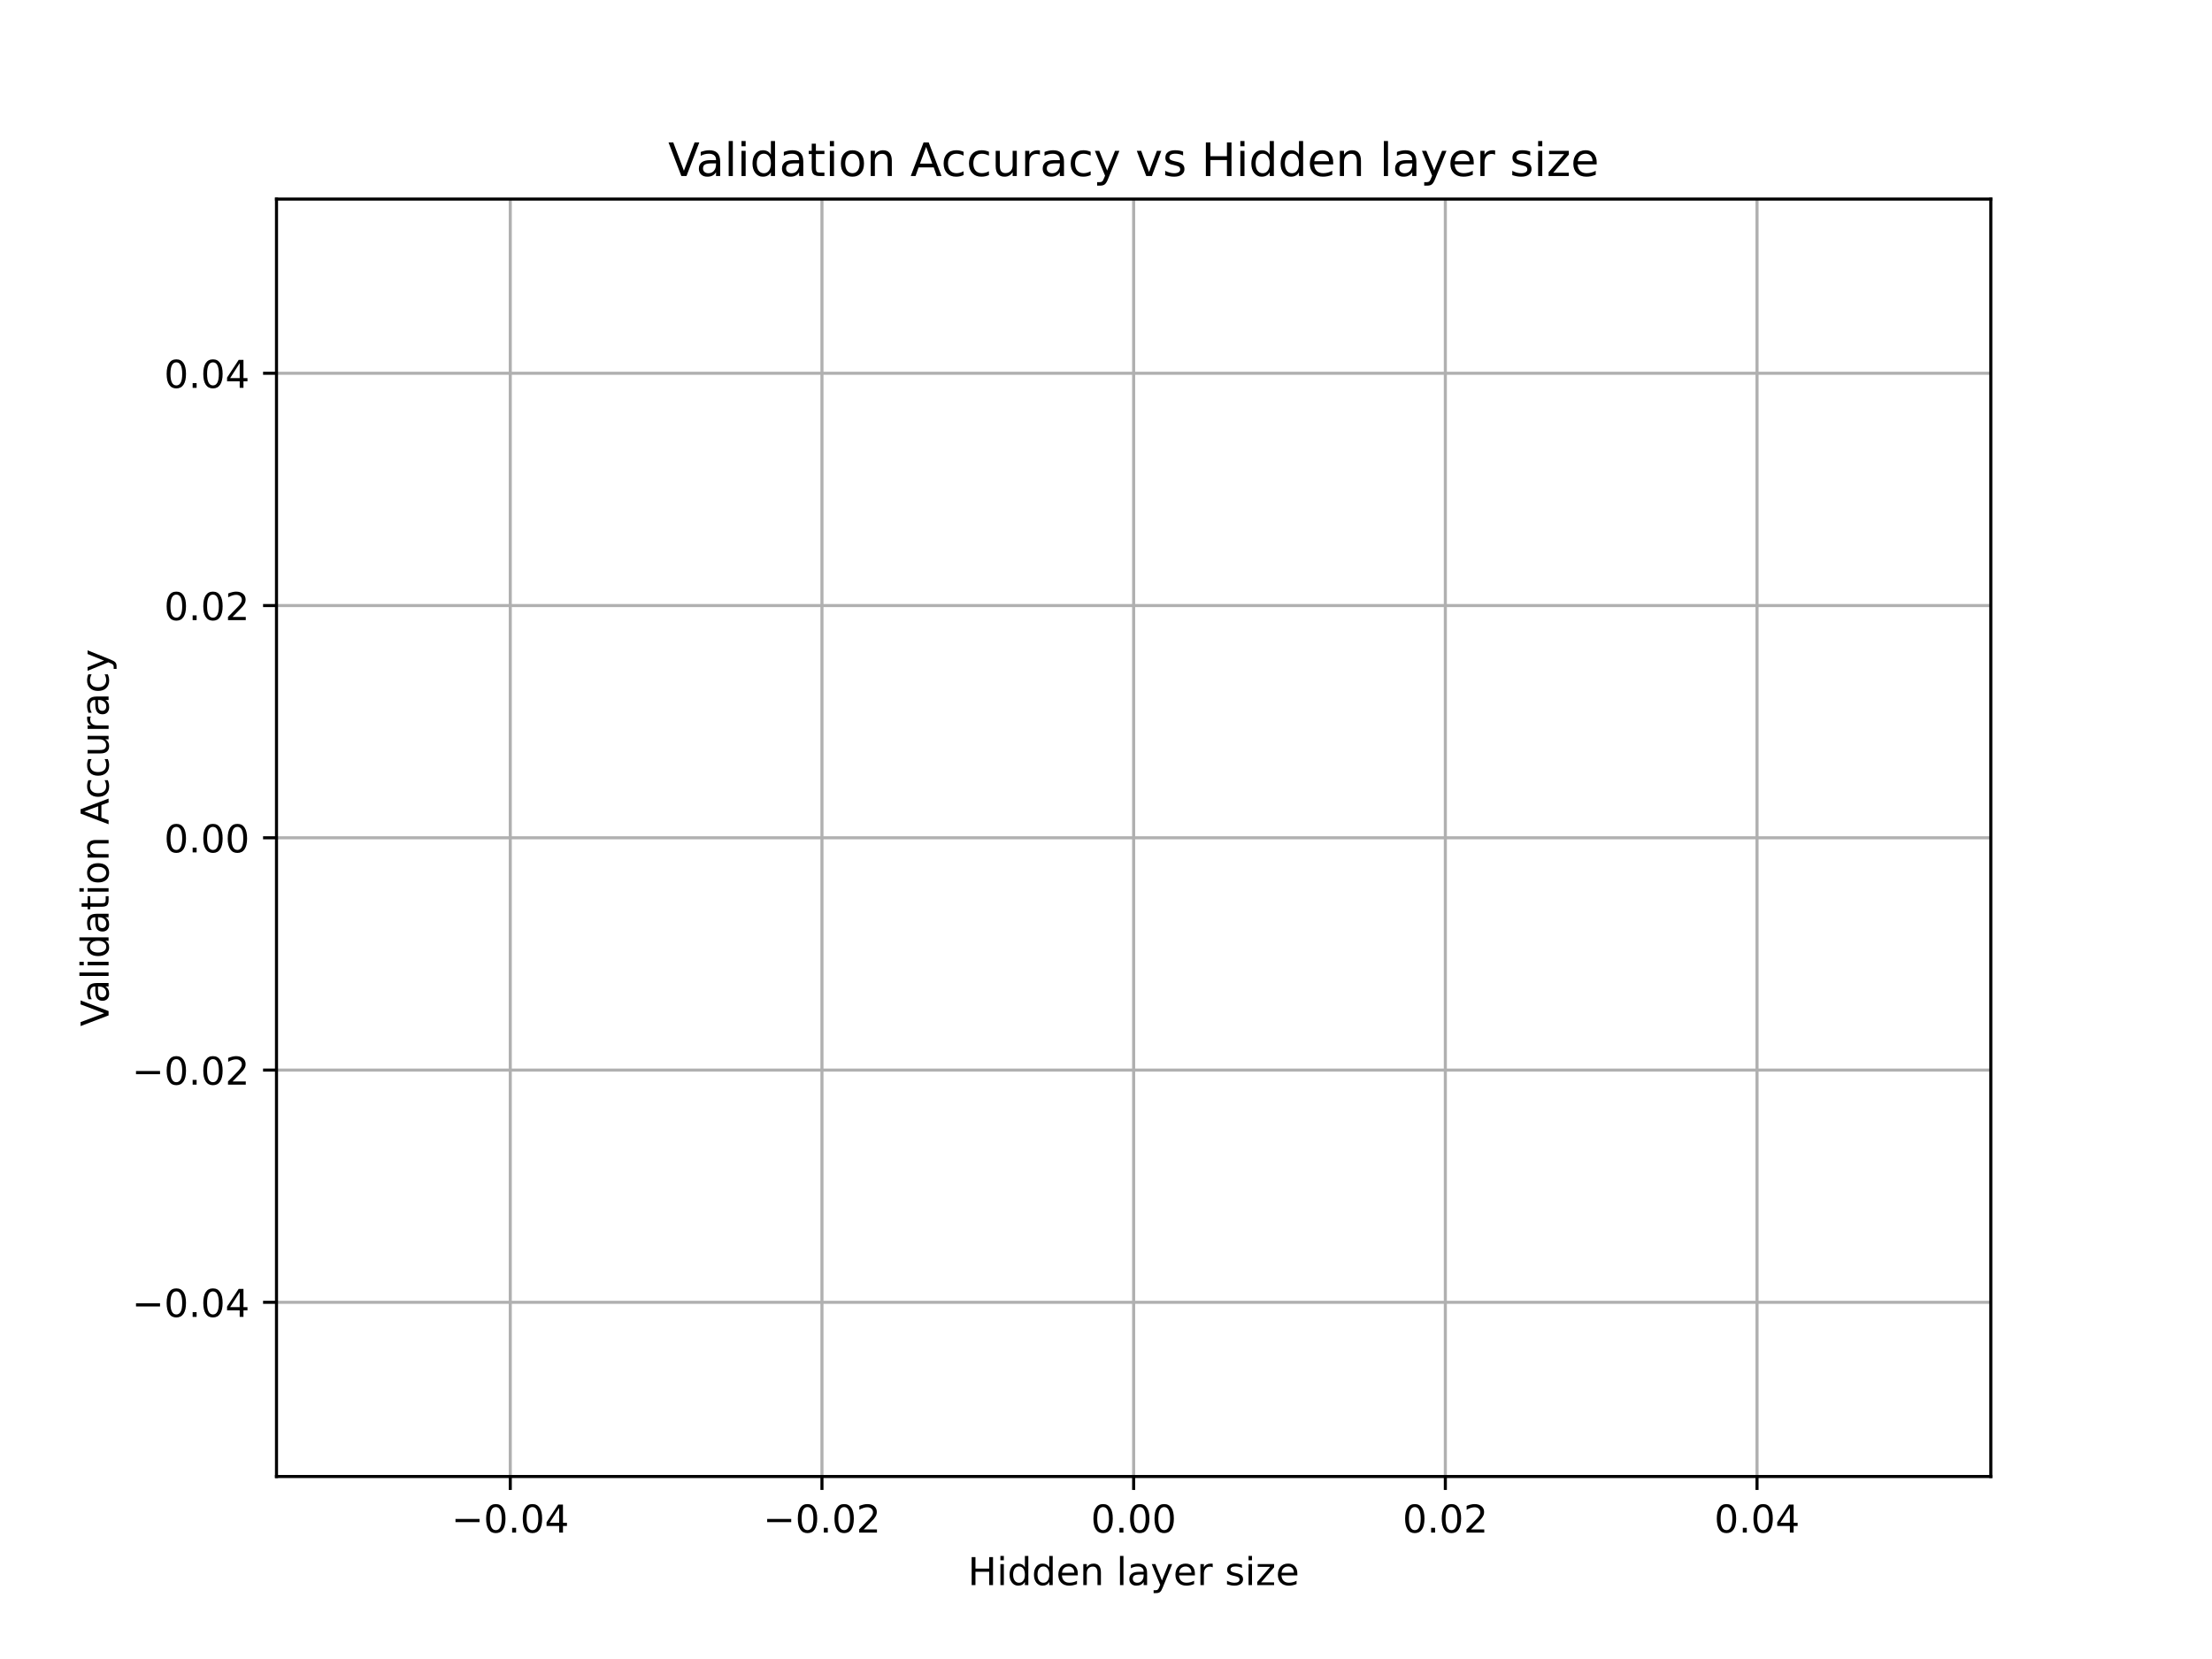
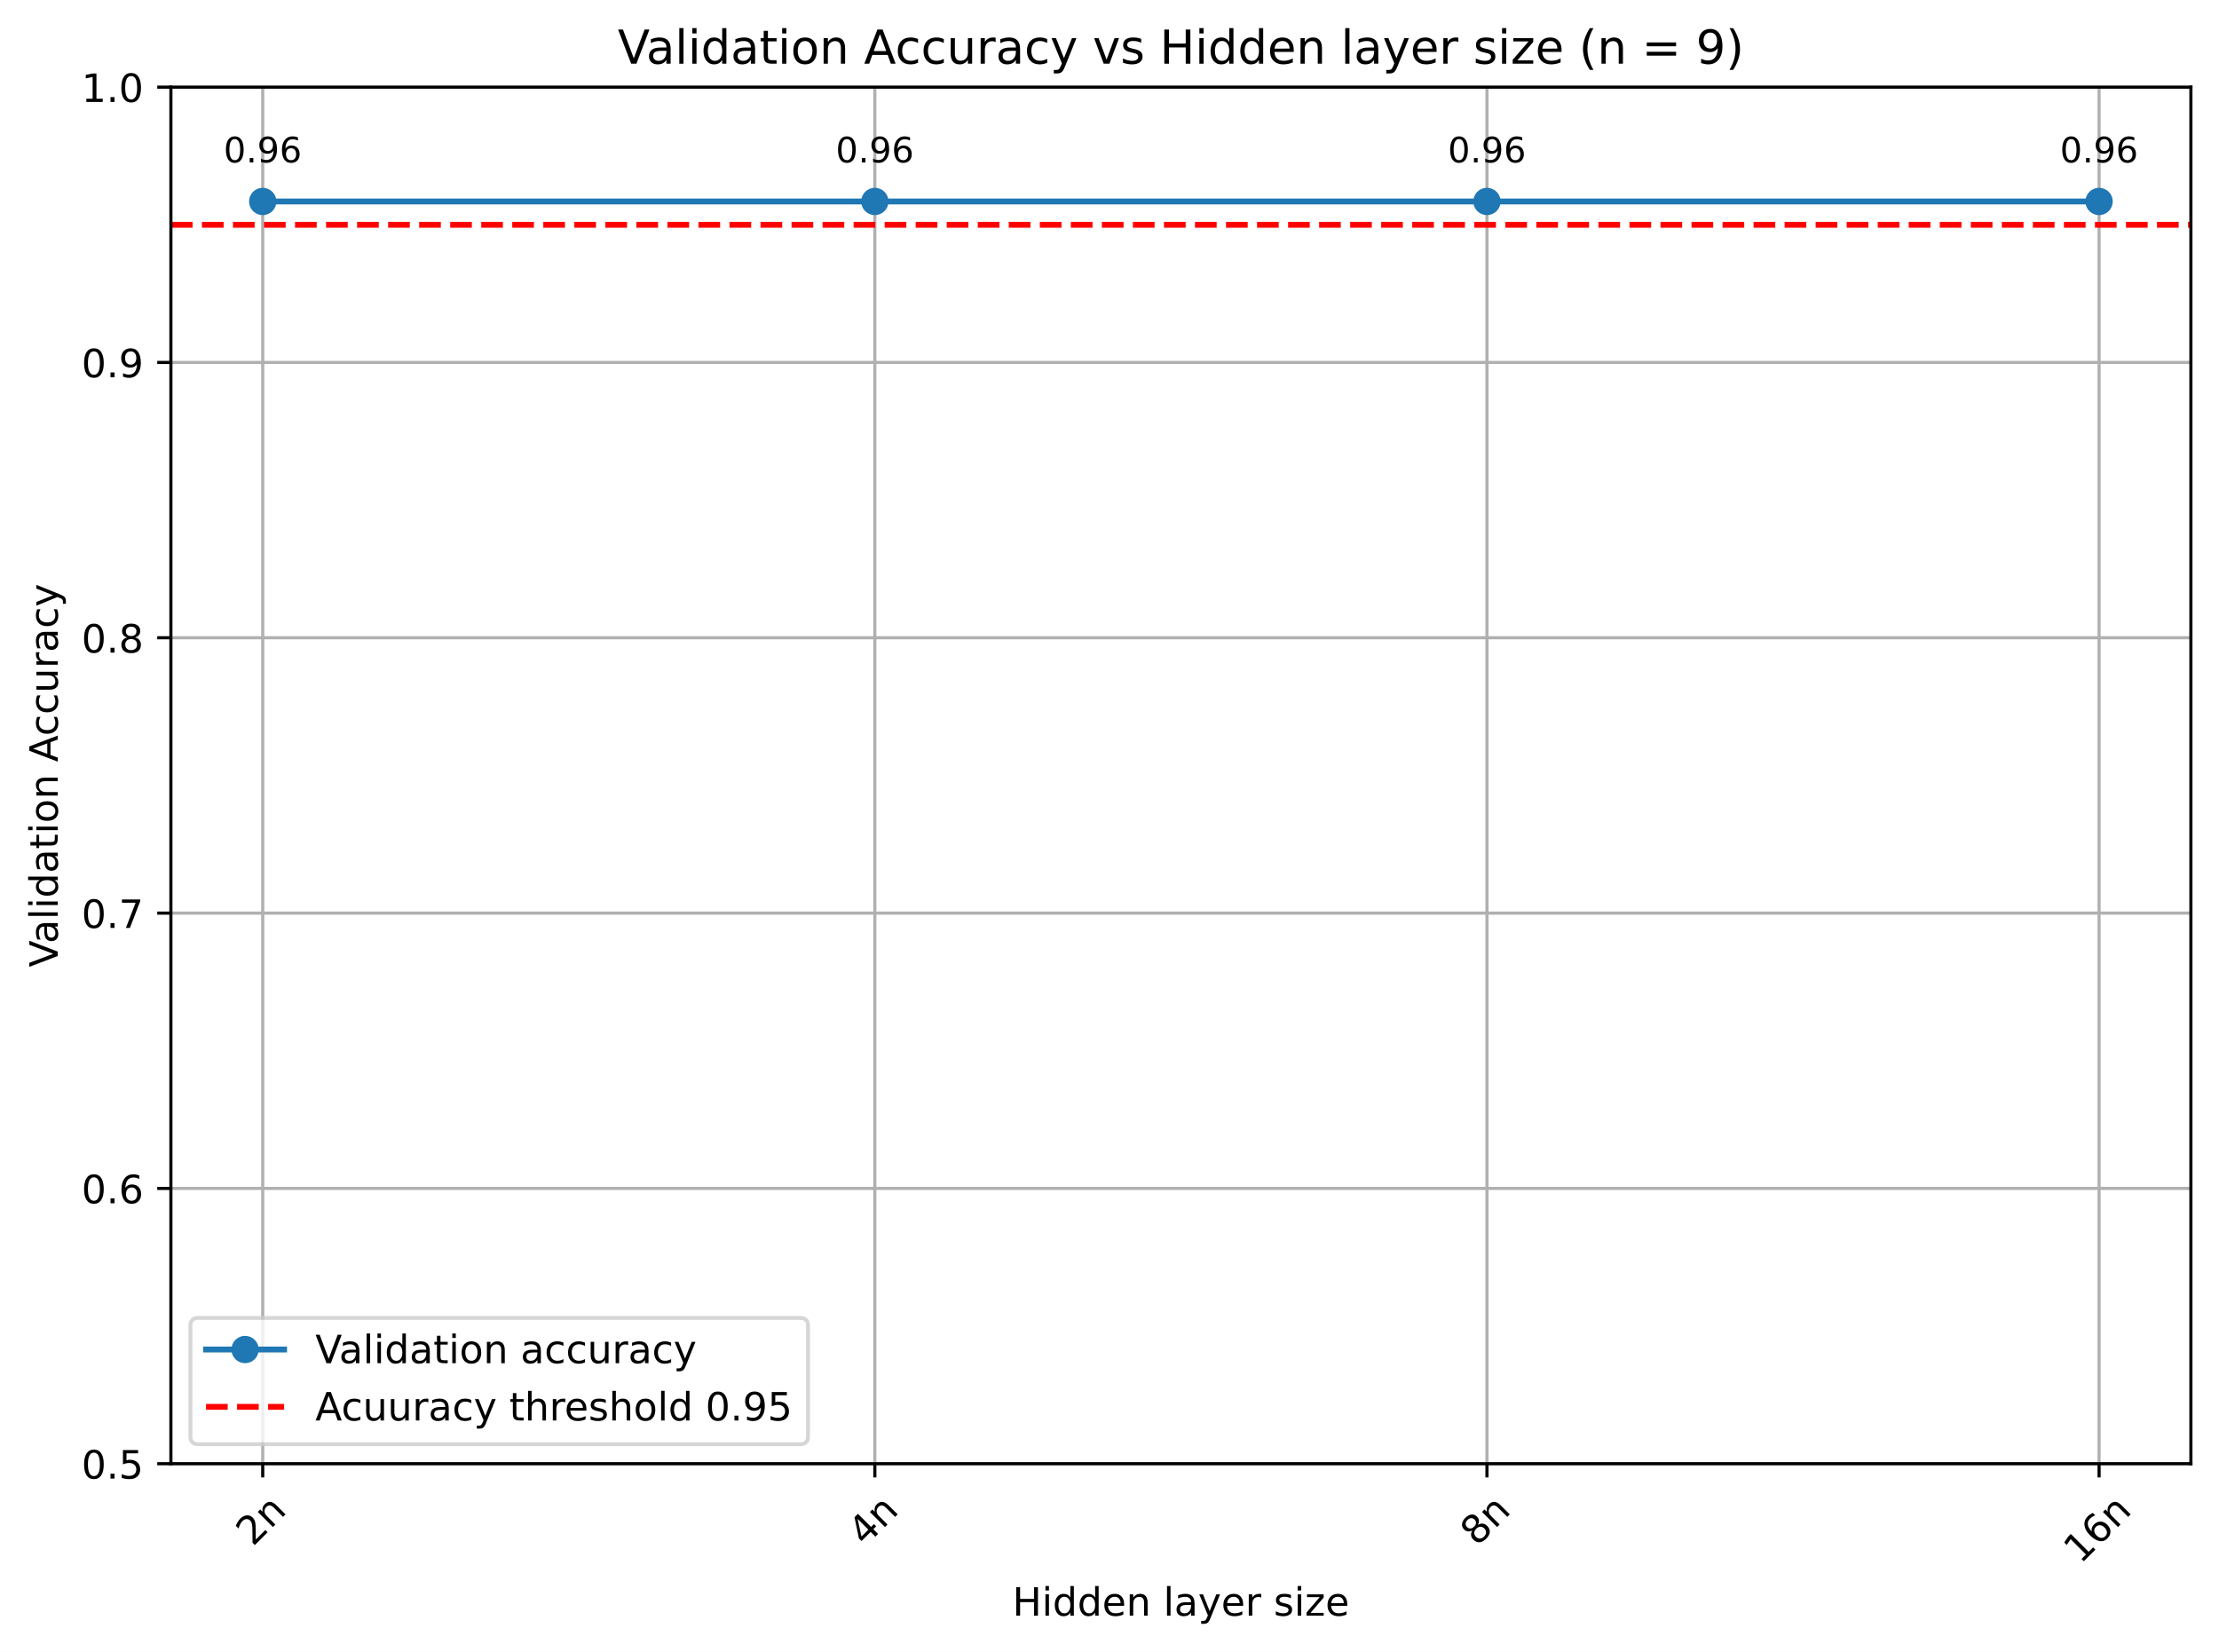
- <svg xmlns="http://www.w3.org/2000/svg" xmlns:xlink="http://www.w3.org/1999/xlink" width="576pt" height="432pt" viewBox="0 0 576 432" version="1.1">
+ <svg xmlns="http://www.w3.org/2000/svg" xmlns:xlink="http://www.w3.org/1999/xlink" width="568.461pt" height="423.14pt" viewBox="0 0 568.461 423.14" version="1.1">
  <defs>
    <style type="text/css">*{stroke-linejoin: round; stroke-linecap: butt}</style>
  </defs>
  <g id="figure_1">
    <g id="patch_1">
-       <path d="M 0 432  L 576 432  L 576 0  L 0 0  z " style="fill: #ffffff" />
+       <path d="M 0 423.14  L 568.461 423.14  L 568.461 0  L 0 0  z " style="fill: #ffffff" />
    </g>
    <g id="axes_1">
      <g id="patch_2">
-         <path d="M 72 384.48  L 518.4 384.48  L 518.4 51.84  L 72 51.84  z " style="fill: #ffffff" />
+         <path d="M 43.781 374.939  L 561.261 374.939  L 561.261 22.318  L 43.781 22.318  z " style="fill: #ffffff" />
      </g>
      <g id="matplotlib.axis_1">
        <g id="xtick_1">
          <g id="line2d_1">
-             <path d="M 132.873 384.48  L 132.873 51.84  " clip-path="url(#p441ebb086a)" style="fill: none; stroke: #b0b0b0; stroke-width: 0.8; stroke-linecap: square" />
+             <path d="M 67.303 374.939  L 67.303 22.318  " clip-path="url(#pbaf543aa90)" style="fill: none; stroke: #b0b0b0; stroke-width: 0.8; stroke-linecap: square" />
          </g>
          <g id="line2d_2">
            <defs>
-               <path id="m9f4f2bb229" d="M 0 0  L 0 3.5  " style="stroke: #000000; stroke-width: 0.8" />
+               <path id="m41b146be54" d="M 0 0  L 0 3.5  " style="stroke: #000000; stroke-width: 0.8" />
            </defs>
            <g>
-               <use xlink:href="#m9f4f2bb229" x="132.873" y="384.48" style="stroke: #000000; stroke-width: 0.8" />
+               <use xlink:href="#m41b146be54" x="67.303" y="374.939" style="stroke: #000000; stroke-width: 0.8" />
            </g>
          </g>
          <g id="text_1">
-             <g transform="translate(117.5501 399.0784) scale(0.1 -0.1)">
-               <defs>
-                 <path id="DejaVuSans-2212" d="M 678 2272  L 4684 2272  L 4684 1741  L 678 1741  L 678 2272  z " transform="scale(0.015625)" />
-                 <path id="DejaVuSans-30" d="M 2034 4250  Q 1547 4250 1301 3770  Q 1056 3291 1056 2328  Q 1056 1369 1301 889  Q 1547 409 2034 409  Q 2525 409 2770 889  Q 3016 1369 3016 2328  Q 3016 3291 2770 3770  Q 2525 4250 2034 4250  z M 2034 4750  Q 2819 4750 3233 4129  Q 3647 3509 3647 2328  Q 3647 1150 3233 529  Q 2819 -91 2034 -91  Q 1250 -91 836 529  Q 422 1150 422 2328  Q 422 3509 836 4129  Q 1250 4750 2034 4750  z " transform="scale(0.015625)" />
-                 <path id="DejaVuSans-2e" d="M 684 794  L 1344 794  L 1344 0  L 684 0  L 684 794  z " transform="scale(0.015625)" />
-                 <path id="DejaVuSans-34" d="M 2419 4116  L 825 1625  L 2419 1625  L 2419 4116  z M 2253 4666  L 3047 4666  L 3047 1625  L 3713 1625  L 3713 1100  L 3047 1100  L 3047 0  L 2419 0  L 2419 1100  L 313 1100  L 313 1709  L 2253 4666  z " transform="scale(0.015625)" />
-               </defs>
-               <use xlink:href="#DejaVuSans-2212" />
-               <use xlink:href="#DejaVuSans-30" x="83.789" />
-               <use xlink:href="#DejaVuSans-2e" x="147.412" />
-               <use xlink:href="#DejaVuSans-30" x="179.199" />
-               <use xlink:href="#DejaVuSans-34" x="242.822" />
+             <g transform="translate(64.76411 396.2921) rotate(-45) scale(0.1 -0.1)">
+               <defs>
+                 <path id="DejaVuSans-32" d="M 1228 531  L 3431 531  L 3431 0  L 469 0  L 469 531  Q 828 903 1448 1529  Q 2069 2156 2228 2338  Q 2531 2678 2651 2914  Q 2772 3150 2772 3378  Q 2772 3750 2511 3984  Q 2250 4219 1831 4219  Q 1534 4219 1204 4116  Q 875 4013 500 3803  L 500 4441  Q 881 4594 1212 4672  Q 1544 4750 1819 4750  Q 2544 4750 2975 4387  Q 3406 4025 3406 3419  Q 3406 3131 3298 2873  Q 3191 2616 2906 2266  Q 2828 2175 2409 1742  Q 1991 1309 1228 531  z " transform="scale(0.015625)" />
+                 <path id="DejaVuSans-6e" d="M 3513 2113  L 3513 0  L 2938 0  L 2938 2094  Q 2938 2591 2744 2837  Q 2550 3084 2163 3084  Q 1697 3084 1428 2787  Q 1159 2491 1159 1978  L 1159 0  L 581 0  L 581 3500  L 1159 3500  L 1159 2956  Q 1366 3272 1645 3428  Q 1925 3584 2291 3584  Q 2894 3584 3203 3211  Q 3513 2838 3513 2113  z " transform="scale(0.015625)" />
+               </defs>
+               <use xlink:href="#DejaVuSans-32" />
+               <use xlink:href="#DejaVuSans-6e" x="63.623" />
            </g>
          </g>
        </g>
        <g id="xtick_2">
          <g id="line2d_3">
-             <path d="M 214.036 384.48  L 214.036 51.84  " clip-path="url(#p441ebb086a)" style="fill: none; stroke: #b0b0b0; stroke-width: 0.8; stroke-linecap: square" />
+             <path d="M 224.115 374.939  L 224.115 22.318  " clip-path="url(#pbaf543aa90)" style="fill: none; stroke: #b0b0b0; stroke-width: 0.8; stroke-linecap: square" />
          </g>
          <g id="line2d_4">
            <g>
-               <use xlink:href="#m9f4f2bb229" x="214.036" y="384.48" style="stroke: #000000; stroke-width: 0.8" />
+               <use xlink:href="#m41b146be54" x="224.115" y="374.939" style="stroke: #000000; stroke-width: 0.8" />
            </g>
          </g>
          <g id="text_2">
-             <g transform="translate(198.7137 399.0784) scale(0.1 -0.1)">
-               <defs>
-                 <path id="DejaVuSans-32" d="M 1228 531  L 3431 531  L 3431 0  L 469 0  L 469 531  Q 828 903 1448 1529  Q 2069 2156 2228 2338  Q 2531 2678 2651 2914  Q 2772 3150 2772 3378  Q 2772 3750 2511 3984  Q 2250 4219 1831 4219  Q 1534 4219 1204 4116  Q 875 4013 500 3803  L 500 4441  Q 881 4594 1212 4672  Q 1544 4750 1819 4750  Q 2544 4750 2975 4387  Q 3406 4025 3406 3419  Q 3406 3131 3298 2873  Q 3191 2616 2906 2266  Q 2828 2175 2409 1742  Q 1991 1309 1228 531  z " transform="scale(0.015625)" />
-               </defs>
-               <use xlink:href="#DejaVuSans-2212" />
-               <use xlink:href="#DejaVuSans-30" x="83.789" />
-               <use xlink:href="#DejaVuSans-2e" x="147.412" />
-               <use xlink:href="#DejaVuSans-30" x="179.199" />
-               <use xlink:href="#DejaVuSans-32" x="242.822" />
+             <g transform="translate(221.5762 396.2921) rotate(-45) scale(0.1 -0.1)">
+               <defs>
+                 <path id="DejaVuSans-34" d="M 2419 4116  L 825 1625  L 2419 1625  L 2419 4116  z M 2253 4666  L 3047 4666  L 3047 1625  L 3713 1625  L 3713 1100  L 3047 1100  L 3047 0  L 2419 0  L 2419 1100  L 313 1100  L 313 1709  L 2253 4666  z " transform="scale(0.015625)" />
+               </defs>
+               <use xlink:href="#DejaVuSans-34" />
+               <use xlink:href="#DejaVuSans-6e" x="63.623" />
            </g>
          </g>
        </g>
        <g id="xtick_3">
          <g id="line2d_5">
-             <path d="M 295.2 384.48  L 295.2 51.84  " clip-path="url(#p441ebb086a)" style="fill: none; stroke: #b0b0b0; stroke-width: 0.8; stroke-linecap: square" />
+             <path d="M 380.927 374.939  L 380.927 22.318  " clip-path="url(#pbaf543aa90)" style="fill: none; stroke: #b0b0b0; stroke-width: 0.8; stroke-linecap: square" />
          </g>
          <g id="line2d_6">
            <g>
-               <use xlink:href="#m9f4f2bb229" x="295.2" y="384.48" style="stroke: #000000; stroke-width: 0.8" />
+               <use xlink:href="#m41b146be54" x="380.927" y="374.939" style="stroke: #000000; stroke-width: 0.8" />
            </g>
          </g>
          <g id="text_3">
-             <g transform="translate(284.0672 399.0784) scale(0.1 -0.1)">
-               <use xlink:href="#DejaVuSans-30" />
-               <use xlink:href="#DejaVuSans-2e" x="63.623" />
-               <use xlink:href="#DejaVuSans-30" x="95.41" />
-               <use xlink:href="#DejaVuSans-30" x="159.033" />
+             <g transform="translate(378.3884 396.2921) rotate(-45) scale(0.1 -0.1)">
+               <defs>
+                 <path id="DejaVuSans-38" d="M 2034 2216  Q 1584 2216 1326 1975  Q 1069 1734 1069 1313  Q 1069 891 1326 650  Q 1584 409 2034 409  Q 2484 409 2743 651  Q 3003 894 3003 1313  Q 3003 1734 2745 1975  Q 2488 2216 2034 2216  z M 1403 2484  Q 997 2584 770 2862  Q 544 3141 544 3541  Q 544 4100 942 4425  Q 1341 4750 2034 4750  Q 2731 4750 3128 4425  Q 3525 4100 3525 3541  Q 3525 3141 3298 2862  Q 3072 2584 2669 2484  Q 3125 2378 3379 2068  Q 3634 1759 3634 1313  Q 3634 634 3220 271  Q 2806 -91 2034 -91  Q 1263 -91 848 271  Q 434 634 434 1313  Q 434 1759 690 2068  Q 947 2378 1403 2484  z M 1172 3481  Q 1172 3119 1398 2916  Q 1625 2713 2034 2713  Q 2441 2713 2670 2916  Q 2900 3119 2900 3481  Q 2900 3844 2670 4047  Q 2441 4250 2034 4250  Q 1625 4250 1398 4047  Q 1172 3844 1172 3481  z " transform="scale(0.015625)" />
+               </defs>
+               <use xlink:href="#DejaVuSans-38" />
+               <use xlink:href="#DejaVuSans-6e" x="63.623" />
            </g>
          </g>
        </g>
        <g id="xtick_4">
          <g id="line2d_7">
-             <path d="M 376.364 384.48  L 376.364 51.84  " clip-path="url(#p441ebb086a)" style="fill: none; stroke: #b0b0b0; stroke-width: 0.8; stroke-linecap: square" />
+             <path d="M 537.739 374.939  L 537.739 22.318  " clip-path="url(#pbaf543aa90)" style="fill: none; stroke: #b0b0b0; stroke-width: 0.8; stroke-linecap: square" />
          </g>
          <g id="line2d_8">
            <g>
-               <use xlink:href="#m9f4f2bb229" x="376.364" y="384.48" style="stroke: #000000; stroke-width: 0.8" />
+               <use xlink:href="#m41b146be54" x="537.739" y="374.939" style="stroke: #000000; stroke-width: 0.8" />
            </g>
          </g>
          <g id="text_4">
-             <g transform="translate(365.2308 399.0784) scale(0.1 -0.1)">
-               <use xlink:href="#DejaVuSans-30" />
-               <use xlink:href="#DejaVuSans-2e" x="63.623" />
-               <use xlink:href="#DejaVuSans-30" x="95.41" />
-               <use xlink:href="#DejaVuSans-32" x="159.033" />
-             </g>
-           </g>
-         </g>
-         <g id="xtick_5">
-           <g id="line2d_9">
-             <path d="M 457.527 384.48  L 457.527 51.84  " clip-path="url(#p441ebb086a)" style="fill: none; stroke: #b0b0b0; stroke-width: 0.8; stroke-linecap: square" />
-           </g>
-           <g id="line2d_10">
-             <g>
-               <use xlink:href="#m9f4f2bb229" x="457.527" y="384.48" style="stroke: #000000; stroke-width: 0.8" />
-             </g>
-           </g>
-           <g id="text_5">
-             <g transform="translate(446.3945 399.0784) scale(0.1 -0.1)">
-               <use xlink:href="#DejaVuSans-30" />
-               <use xlink:href="#DejaVuSans-2e" x="63.623" />
-               <use xlink:href="#DejaVuSans-30" x="95.41" />
-               <use xlink:href="#DejaVuSans-34" x="159.033" />
-             </g>
-           </g>
-         </g>
-         <g id="text_6">
-           <g transform="translate(252.0398 412.7566) scale(0.1 -0.1)">
+             <g transform="translate(532.951 400.791) rotate(-45) scale(0.1 -0.1)">
+               <defs>
+                 <path id="DejaVuSans-31" d="M 794 531  L 1825 531  L 1825 4091  L 703 3866  L 703 4441  L 1819 4666  L 2450 4666  L 2450 531  L 3481 531  L 3481 0  L 794 0  L 794 531  z " transform="scale(0.015625)" />
+                 <path id="DejaVuSans-36" d="M 2113 2584  Q 1688 2584 1439 2293  Q 1191 2003 1191 1497  Q 1191 994 1439 701  Q 1688 409 2113 409  Q 2538 409 2786 701  Q 3034 994 3034 1497  Q 3034 2003 2786 2293  Q 2538 2584 2113 2584  z M 3366 4563  L 3366 3988  Q 3128 4100 2886 4159  Q 2644 4219 2406 4219  Q 1781 4219 1451 3797  Q 1122 3375 1075 2522  Q 1259 2794 1537 2939  Q 1816 3084 2150 3084  Q 2853 3084 3261 2657  Q 3669 2231 3669 1497  Q 3669 778 3244 343  Q 2819 -91 2113 -91  Q 1303 -91 875 529  Q 447 1150 447 2328  Q 447 3434 972 4092  Q 1497 4750 2381 4750  Q 2619 4750 2861 4703  Q 3103 4656 3366 4563  z " transform="scale(0.015625)" />
+               </defs>
+               <use xlink:href="#DejaVuSans-31" />
+               <use xlink:href="#DejaVuSans-36" x="63.623" />
+               <use xlink:href="#DejaVuSans-6e" x="127.246" />
+             </g>
+           </g>
+         </g>
+         <g id="text_5">
+           <g transform="translate(259.3611 413.86) scale(0.1 -0.1)">
            <defs>
              <path id="DejaVuSans-48" d="M 628 4666  L 1259 4666  L 1259 2753  L 3553 2753  L 3553 4666  L 4184 4666  L 4184 0  L 3553 0  L 3553 2222  L 1259 2222  L 1259 0  L 628 0  L 628 4666  z " transform="scale(0.015625)" />
              <path id="DejaVuSans-69" d="M 603 3500  L 1178 3500  L 1178 0  L 603 0  L 603 3500  z M 603 4863  L 1178 4863  L 1178 4134  L 603 4134  L 603 4863  z " transform="scale(0.015625)" />
              <path id="DejaVuSans-64" d="M 2906 2969  L 2906 4863  L 3481 4863  L 3481 0  L 2906 0  L 2906 525  Q 2725 213 2448 61  Q 2172 -91 1784 -91  Q 1150 -91 751 415  Q 353 922 353 1747  Q 353 2572 751 3078  Q 1150 3584 1784 3584  Q 2172 3584 2448 3432  Q 2725 3281 2906 2969  z M 947 1747  Q 947 1113 1208 752  Q 1469 391 1925 391  Q 2381 391 2643 752  Q 2906 1113 2906 1747  Q 2906 2381 2643 2742  Q 2381 3103 1925 3103  Q 1469 3103 1208 2742  Q 947 2381 947 1747  z " transform="scale(0.015625)" />
              <path id="DejaVuSans-65" d="M 3597 1894  L 3597 1613  L 953 1613  Q 991 1019 1311 708  Q 1631 397 2203 397  Q 2534 397 2845 478  Q 3156 559 3463 722  L 3463 178  Q 3153 47 2828 -22  Q 2503 -91 2169 -91  Q 1331 -91 842 396  Q 353 884 353 1716  Q 353 2575 817 3079  Q 1281 3584 2069 3584  Q 2775 3584 3186 3129  Q 3597 2675 3597 1894  z M 3022 2063  Q 3016 2534 2758 2815  Q 2500 3097 2075 3097  Q 1594 3097 1305 2825  Q 1016 2553 972 2059  L 3022 2063  z " transform="scale(0.015625)" />
-               <path id="DejaVuSans-6e" d="M 3513 2113  L 3513 0  L 2938 0  L 2938 2094  Q 2938 2591 2744 2837  Q 2550 3084 2163 3084  Q 1697 3084 1428 2787  Q 1159 2491 1159 1978  L 1159 0  L 581 0  L 581 3500  L 1159 3500  L 1159 2956  Q 1366 3272 1645 3428  Q 1925 3584 2291 3584  Q 2894 3584 3203 3211  Q 3513 2838 3513 2113  z " transform="scale(0.015625)" />
              <path id="DejaVuSans-20" transform="scale(0.015625)" />
              <path id="DejaVuSans-6c" d="M 603 4863  L 1178 4863  L 1178 0  L 603 0  L 603 4863  z " transform="scale(0.015625)" />
              <path id="DejaVuSans-61" d="M 2194 1759  Q 1497 1759 1228 1600  Q 959 1441 959 1056  Q 959 750 1161 570  Q 1363 391 1709 391  Q 2188 391 2477 730  Q 2766 1069 2766 1631  L 2766 1759  L 2194 1759  z M 3341 1997  L 3341 0  L 2766 0  L 2766 531  Q 2569 213 2275 61  Q 1981 -91 1556 -91  Q 1019 -91 701 211  Q 384 513 384 1019  Q 384 1609 779 1909  Q 1175 2209 1959 2209  L 2766 2209  L 2766 2266  Q 2766 2663 2505 2880  Q 2244 3097 1772 3097  Q 1472 3097 1187 3025  Q 903 2953 641 2809  L 641 3341  Q 956 3463 1253 3523  Q 1550 3584 1831 3584  Q 2591 3584 2966 3190  Q 3341 2797 3341 1997  z " transform="scale(0.015625)" />
              <path id="DejaVuSans-79" d="M 2059 -325  Q 1816 -950 1584 -1140  Q 1353 -1331 966 -1331  L 506 -1331  L 506 -850  L 844 -850  Q 1081 -850 1212 -737  Q 1344 -625 1503 -206  L 1606 56  L 191 3500  L 800 3500  L 1894 763  L 2988 3500  L 3597 3500  L 2059 -325  z " transform="scale(0.015625)" />
              <path id="DejaVuSans-72" d="M 2631 2963  Q 2534 3019 2420 3045  Q 2306 3072 2169 3072  Q 1681 3072 1420 2755  Q 1159 2438 1159 1844  L 1159 0  L 581 0  L 581 3500  L 1159 3500  L 1159 2956  Q 1341 3275 1631 3429  Q 1922 3584 2338 3584  Q 2397 3584 2469 3576  Q 2541 3569 2628 3553  L 2631 2963  z " transform="scale(0.015625)" />
              <path id="DejaVuSans-73" d="M 2834 3397  L 2834 2853  Q 2591 2978 2328 3040  Q 2066 3103 1784 3103  Q 1356 3103 1142 2972  Q 928 2841 928 2578  Q 928 2378 1081 2264  Q 1234 2150 1697 2047  L 1894 2003  Q 2506 1872 2764 1633  Q 3022 1394 3022 966  Q 3022 478 2636 193  Q 2250 -91 1575 -91  Q 1294 -91 989 -36  Q 684 19 347 128  L 347 722  Q 666 556 975 473  Q 1284 391 1588 391  Q 1994 391 2212 530  Q 2431 669 2431 922  Q 2431 1156 2273 1281  Q 2116 1406 1581 1522  L 1381 1569  Q 847 1681 609 1914  Q 372 2147 372 2553  Q 372 3047 722 3315  Q 1072 3584 1716 3584  Q 2034 3584 2315 3537  Q 2597 3491 2834 3397  z " transform="scale(0.015625)" />
              <path id="DejaVuSans-7a" d="M 353 3500  L 3084 3500  L 3084 2975  L 922 459  L 3084 459  L 3084 0  L 275 0  L 275 525  L 2438 3041  L 353 3041  L 353 3500  z " transform="scale(0.015625)" />
            </defs>
            <use xlink:href="#DejaVuSans-48" />
            <use xlink:href="#DejaVuSans-69" x="75.195" />
            <use xlink:href="#DejaVuSans-64" x="102.979" />
            <use xlink:href="#DejaVuSans-64" x="166.455" />
            <use xlink:href="#DejaVuSans-65" x="229.932" />
            <use xlink:href="#DejaVuSans-6e" x="291.455" />
            <use xlink:href="#DejaVuSans-20" x="354.834" />
            <use xlink:href="#DejaVuSans-6c" x="386.621" />
            <use xlink:href="#DejaVuSans-61" x="414.404" />
            <use xlink:href="#DejaVuSans-79" x="475.684" />
            <use xlink:href="#DejaVuSans-65" x="534.863" />
            <use xlink:href="#DejaVuSans-72" x="596.387" />
            <use xlink:href="#DejaVuSans-20" x="637.5" />
            <use xlink:href="#DejaVuSans-73" x="669.287" />
            <use xlink:href="#DejaVuSans-69" x="721.387" />
            <use xlink:href="#DejaVuSans-7a" x="749.17" />
            <use xlink:href="#DejaVuSans-65" x="801.66" />
          </g>
        </g>
      </g>
      <g id="matplotlib.axis_2">
        <g id="ytick_1">
+           <g id="line2d_9">
+             <path d="M 43.781 374.939  L 561.261 374.939  " clip-path="url(#pbaf543aa90)" style="fill: none; stroke: #b0b0b0; stroke-width: 0.8; stroke-linecap: square" />
+           </g>
+           <g id="line2d_10">
+             <defs>
+               <path id="m6711e8b90c" d="M 0 0  L -3.5 0  " style="stroke: #000000; stroke-width: 0.8" />
+             </defs>
+             <g>
+               <use xlink:href="#m6711e8b90c" x="43.781" y="374.939" style="stroke: #000000; stroke-width: 0.8" />
+             </g>
+           </g>
+           <g id="text_6">
+             <g transform="translate(20.87813 378.7381) scale(0.1 -0.1)">
+               <defs>
+                 <path id="DejaVuSans-30" d="M 2034 4250  Q 1547 4250 1301 3770  Q 1056 3291 1056 2328  Q 1056 1369 1301 889  Q 1547 409 2034 409  Q 2525 409 2770 889  Q 3016 1369 3016 2328  Q 3016 3291 2770 3770  Q 2525 4250 2034 4250  z M 2034 4750  Q 2819 4750 3233 4129  Q 3647 3509 3647 2328  Q 3647 1150 3233 529  Q 2819 -91 2034 -91  Q 1250 -91 836 529  Q 422 1150 422 2328  Q 422 3509 836 4129  Q 1250 4750 2034 4750  z " transform="scale(0.015625)" />
+                 <path id="DejaVuSans-2e" d="M 684 794  L 1344 794  L 1344 0  L 684 0  L 684 794  z " transform="scale(0.015625)" />
+                 <path id="DejaVuSans-35" d="M 691 4666  L 3169 4666  L 3169 4134  L 1269 4134  L 1269 2991  Q 1406 3038 1543 3061  Q 1681 3084 1819 3084  Q 2600 3084 3056 2656  Q 3513 2228 3513 1497  Q 3513 744 3044 326  Q 2575 -91 1722 -91  Q 1428 -91 1123 -41  Q 819 9 494 109  L 494 744  Q 775 591 1075 516  Q 1375 441 1709 441  Q 2250 441 2565 725  Q 2881 1009 2881 1497  Q 2881 1984 2565 2268  Q 2250 2553 1709 2553  Q 1456 2553 1204 2497  Q 953 2441 691 2322  L 691 4666  z " transform="scale(0.015625)" />
+               </defs>
+               <use xlink:href="#DejaVuSans-30" />
+               <use xlink:href="#DejaVuSans-2e" x="63.623" />
+               <use xlink:href="#DejaVuSans-35" x="95.41" />
+             </g>
+           </g>
+         </g>
+         <g id="ytick_2">
          <g id="line2d_11">
-             <path d="M 72 339.12  L 518.4 339.12  " clip-path="url(#p441ebb086a)" style="fill: none; stroke: #b0b0b0; stroke-width: 0.8; stroke-linecap: square" />
+             <path d="M 43.781 304.415  L 561.261 304.415  " clip-path="url(#pbaf543aa90)" style="fill: none; stroke: #b0b0b0; stroke-width: 0.8; stroke-linecap: square" />
          </g>
          <g id="line2d_12">
-             <defs>
-               <path id="mb4439c61b3" d="M 0 0  L -3.5 0  " style="stroke: #000000; stroke-width: 0.8" />
-             </defs>
-             <g>
-               <use xlink:href="#mb4439c61b3" x="72" y="339.12" style="stroke: #000000; stroke-width: 0.8" />
+             <g>
+               <use xlink:href="#m6711e8b90c" x="43.781" y="304.415" style="stroke: #000000; stroke-width: 0.8" />
            </g>
          </g>
          <g id="text_7">
-             <g transform="translate(34.35469 342.9192) scale(0.1 -0.1)">
-               <use xlink:href="#DejaVuSans-2212" />
-               <use xlink:href="#DejaVuSans-30" x="83.789" />
-               <use xlink:href="#DejaVuSans-2e" x="147.412" />
-               <use xlink:href="#DejaVuSans-30" x="179.199" />
-               <use xlink:href="#DejaVuSans-34" x="242.822" />
-             </g>
-           </g>
-         </g>
-         <g id="ytick_2">
+             <g transform="translate(20.87813 308.214) scale(0.1 -0.1)">
+               <use xlink:href="#DejaVuSans-30" />
+               <use xlink:href="#DejaVuSans-2e" x="63.623" />
+               <use xlink:href="#DejaVuSans-36" x="95.41" />
+             </g>
+           </g>
+         </g>
+         <g id="ytick_3">
          <g id="line2d_13">
-             <path d="M 72 278.64  L 518.4 278.64  " clip-path="url(#p441ebb086a)" style="fill: none; stroke: #b0b0b0; stroke-width: 0.8; stroke-linecap: square" />
+             <path d="M 43.781 233.891  L 561.261 233.891  " clip-path="url(#pbaf543aa90)" style="fill: none; stroke: #b0b0b0; stroke-width: 0.8; stroke-linecap: square" />
          </g>
          <g id="line2d_14">
            <g>
-               <use xlink:href="#mb4439c61b3" x="72" y="278.64" style="stroke: #000000; stroke-width: 0.8" />
+               <use xlink:href="#m6711e8b90c" x="43.781" y="233.891" style="stroke: #000000; stroke-width: 0.8" />
            </g>
          </g>
          <g id="text_8">
-             <g transform="translate(34.35469 282.4392) scale(0.1 -0.1)">
-               <use xlink:href="#DejaVuSans-2212" />
-               <use xlink:href="#DejaVuSans-30" x="83.789" />
-               <use xlink:href="#DejaVuSans-2e" x="147.412" />
-               <use xlink:href="#DejaVuSans-30" x="179.199" />
-               <use xlink:href="#DejaVuSans-32" x="242.822" />
-             </g>
-           </g>
-         </g>
-         <g id="ytick_3">
+             <g transform="translate(20.87813 237.6898) scale(0.1 -0.1)">
+               <defs>
+                 <path id="DejaVuSans-37" d="M 525 4666  L 3525 4666  L 3525 4397  L 1831 0  L 1172 0  L 2766 4134  L 525 4134  L 525 4666  z " transform="scale(0.015625)" />
+               </defs>
+               <use xlink:href="#DejaVuSans-30" />
+               <use xlink:href="#DejaVuSans-2e" x="63.623" />
+               <use xlink:href="#DejaVuSans-37" x="95.41" />
+             </g>
+           </g>
+         </g>
+         <g id="ytick_4">
          <g id="line2d_15">
-             <path d="M 72 218.16  L 518.4 218.16  " clip-path="url(#p441ebb086a)" style="fill: none; stroke: #b0b0b0; stroke-width: 0.8; stroke-linecap: square" />
+             <path d="M 43.781 163.366  L 561.261 163.366  " clip-path="url(#pbaf543aa90)" style="fill: none; stroke: #b0b0b0; stroke-width: 0.8; stroke-linecap: square" />
          </g>
          <g id="line2d_16">
            <g>
-               <use xlink:href="#mb4439c61b3" x="72" y="218.16" style="stroke: #000000; stroke-width: 0.8" />
+               <use xlink:href="#m6711e8b90c" x="43.781" y="163.366" style="stroke: #000000; stroke-width: 0.8" />
            </g>
          </g>
          <g id="text_9">
-             <g transform="translate(42.73438 221.9592) scale(0.1 -0.1)">
+             <g transform="translate(20.87813 167.1656) scale(0.1 -0.1)">
              <use xlink:href="#DejaVuSans-30" />
              <use xlink:href="#DejaVuSans-2e" x="63.623" />
+               <use xlink:href="#DejaVuSans-38" x="95.41" />
+             </g>
+           </g>
+         </g>
+         <g id="ytick_5">
+           <g id="line2d_17">
+             <path d="M 43.781 92.842  L 561.261 92.842  " clip-path="url(#pbaf543aa90)" style="fill: none; stroke: #b0b0b0; stroke-width: 0.8; stroke-linecap: square" />
+           </g>
+           <g id="line2d_18">
+             <g>
+               <use xlink:href="#m6711e8b90c" x="43.781" y="92.842" style="stroke: #000000; stroke-width: 0.8" />
+             </g>
+           </g>
+           <g id="text_10">
+             <g transform="translate(20.87813 96.6415) scale(0.1 -0.1)">
+               <defs>
+                 <path id="DejaVuSans-39" d="M 703 97  L 703 672  Q 941 559 1184 500  Q 1428 441 1663 441  Q 2288 441 2617 861  Q 2947 1281 2994 2138  Q 2813 1869 2534 1725  Q 2256 1581 1919 1581  Q 1219 1581 811 2004  Q 403 2428 403 3163  Q 403 3881 828 4315  Q 1253 4750 1959 4750  Q 2769 4750 3195 4129  Q 3622 3509 3622 2328  Q 3622 1225 3098 567  Q 2575 -91 1691 -91  Q 1453 -91 1209 -44  Q 966 3 703 97  z M 1959 2075  Q 2384 2075 2632 2365  Q 2881 2656 2881 3163  Q 2881 3666 2632 3958  Q 2384 4250 1959 4250  Q 1534 4250 1286 3958  Q 1038 3666 1038 3163  Q 1038 2656 1286 2365  Q 1534 2075 1959 2075  z " transform="scale(0.015625)" />
+               </defs>
+               <use xlink:href="#DejaVuSans-30" />
+               <use xlink:href="#DejaVuSans-2e" x="63.623" />
+               <use xlink:href="#DejaVuSans-39" x="95.41" />
+             </g>
+           </g>
+         </g>
+         <g id="ytick_6">
+           <g id="line2d_19">
+             <path d="M 43.781 22.318  L 561.261 22.318  " clip-path="url(#pbaf543aa90)" style="fill: none; stroke: #b0b0b0; stroke-width: 0.8; stroke-linecap: square" />
+           </g>
+           <g id="line2d_20">
+             <g>
+               <use xlink:href="#m6711e8b90c" x="43.781" y="22.318" style="stroke: #000000; stroke-width: 0.8" />
+             </g>
+           </g>
+           <g id="text_11">
+             <g transform="translate(20.87813 26.11734) scale(0.1 -0.1)">
+               <use xlink:href="#DejaVuSans-31" />
+               <use xlink:href="#DejaVuSans-2e" x="63.623" />
              <use xlink:href="#DejaVuSans-30" x="95.41" />
-               <use xlink:href="#DejaVuSans-30" x="159.033" />
-             </g>
-           </g>
-         </g>
-         <g id="ytick_4">
-           <g id="line2d_17">
-             <path d="M 72 157.68  L 518.4 157.68  " clip-path="url(#p441ebb086a)" style="fill: none; stroke: #b0b0b0; stroke-width: 0.8; stroke-linecap: square" />
-           </g>
-           <g id="line2d_18">
-             <g>
-               <use xlink:href="#mb4439c61b3" x="72" y="157.68" style="stroke: #000000; stroke-width: 0.8" />
-             </g>
-           </g>
-           <g id="text_10">
-             <g transform="translate(42.73438 161.4792) scale(0.1 -0.1)">
-               <use xlink:href="#DejaVuSans-30" />
-               <use xlink:href="#DejaVuSans-2e" x="63.623" />
-               <use xlink:href="#DejaVuSans-30" x="95.41" />
-               <use xlink:href="#DejaVuSans-32" x="159.033" />
-             </g>
-           </g>
-         </g>
-         <g id="ytick_5">
-           <g id="line2d_19">
-             <path d="M 72 97.2  L 518.4 97.2  " clip-path="url(#p441ebb086a)" style="fill: none; stroke: #b0b0b0; stroke-width: 0.8; stroke-linecap: square" />
-           </g>
-           <g id="line2d_20">
-             <g>
-               <use xlink:href="#mb4439c61b3" x="72" y="97.2" style="stroke: #000000; stroke-width: 0.8" />
-             </g>
-           </g>
-           <g id="text_11">
-             <g transform="translate(42.73438 100.9992) scale(0.1 -0.1)">
-               <use xlink:href="#DejaVuSans-30" />
-               <use xlink:href="#DejaVuSans-2e" x="63.623" />
-               <use xlink:href="#DejaVuSans-30" x="95.41" />
-               <use xlink:href="#DejaVuSans-34" x="159.033" />
            </g>
          </g>
        </g>
        <g id="text_12">
-           <g transform="translate(28.275 267.2678) rotate(-90) scale(0.1 -0.1)">
+           <g transform="translate(14.79844 247.7363) rotate(-90) scale(0.1 -0.1)">
            <defs>
              <path id="DejaVuSans-56" d="M 1831 0  L 50 4666  L 709 4666  L 2188 738  L 3669 4666  L 4325 4666  L 2547 0  L 1831 0  z " transform="scale(0.015625)" />
              <path id="DejaVuSans-74" d="M 1172 4494  L 1172 3500  L 2356 3500  L 2356 3053  L 1172 3053  L 1172 1153  Q 1172 725 1289 603  Q 1406 481 1766 481  L 2356 481  L 2356 0  L 1766 0  Q 1100 0 847 248  Q 594 497 594 1153  L 594 3053  L 172 3053  L 172 3500  L 594 3500  L 594 4494  L 1172 4494  z " transform="scale(0.015625)" />
              <path id="DejaVuSans-6f" d="M 1959 3097  Q 1497 3097 1228 2736  Q 959 2375 959 1747  Q 959 1119 1226 758  Q 1494 397 1959 397  Q 2419 397 2687 759  Q 2956 1122 2956 1747  Q 2956 2369 2687 2733  Q 2419 3097 1959 3097  z M 1959 3584  Q 2709 3584 3137 3096  Q 3566 2609 3566 1747  Q 3566 888 3137 398  Q 2709 -91 1959 -91  Q 1206 -91 779 398  Q 353 888 353 1747  Q 353 2609 779 3096  Q 1206 3584 1959 3584  z " transform="scale(0.015625)" />
              <path id="DejaVuSans-41" d="M 2188 4044  L 1331 1722  L 3047 1722  L 2188 4044  z M 1831 4666  L 2547 4666  L 4325 0  L 3669 0  L 3244 1197  L 1141 1197  L 716 0  L 50 0  L 1831 4666  z " transform="scale(0.015625)" />
              <path id="DejaVuSans-63" d="M 3122 3366  L 3122 2828  Q 2878 2963 2633 3030  Q 2388 3097 2138 3097  Q 1578 3097 1268 2742  Q 959 2388 959 1747  Q 959 1106 1268 751  Q 1578 397 2138 397  Q 2388 397 2633 464  Q 2878 531 3122 666  L 3122 134  Q 2881 22 2623 -34  Q 2366 -91 2075 -91  Q 1284 -91 818 406  Q 353 903 353 1747  Q 353 2603 823 3093  Q 1294 3584 2113 3584  Q 2378 3584 2631 3529  Q 2884 3475 3122 3366  z " transform="scale(0.015625)" />
              <path id="DejaVuSans-75" d="M 544 1381  L 544 3500  L 1119 3500  L 1119 1403  Q 1119 906 1312 657  Q 1506 409 1894 409  Q 2359 409 2629 706  Q 2900 1003 2900 1516  L 2900 3500  L 3475 3500  L 3475 0  L 2900 0  L 2900 538  Q 2691 219 2414 64  Q 2138 -91 1772 -91  Q 1169 -91 856 284  Q 544 659 544 1381  z M 1991 3584  L 1991 3584  z " transform="scale(0.015625)" />
            </defs>
            <use xlink:href="#DejaVuSans-56" />
            <use xlink:href="#DejaVuSans-61" x="60.658" />
            <use xlink:href="#DejaVuSans-6c" x="121.938" />
            <use xlink:href="#DejaVuSans-69" x="149.721" />
            <use xlink:href="#DejaVuSans-64" x="177.504" />
            <use xlink:href="#DejaVuSans-61" x="240.98" />
            <use xlink:href="#DejaVuSans-74" x="302.26" />
            <use xlink:href="#DejaVuSans-69" x="341.469" />
            <use xlink:href="#DejaVuSans-6f" x="369.252" />
            <use xlink:href="#DejaVuSans-6e" x="430.434" />
            <use xlink:href="#DejaVuSans-20" x="493.812" />
            <use xlink:href="#DejaVuSans-41" x="525.6" />
            <use xlink:href="#DejaVuSans-63" x="592.258" />
            <use xlink:href="#DejaVuSans-63" x="647.238" />
            <use xlink:href="#DejaVuSans-75" x="702.219" />
            <use xlink:href="#DejaVuSans-72" x="765.598" />
            <use xlink:href="#DejaVuSans-61" x="806.711" />
            <use xlink:href="#DejaVuSans-63" x="867.99" />
            <use xlink:href="#DejaVuSans-79" x="922.971" />
          </g>
        </g>
      </g>
-       <g id="line2d_21" />
+       <g id="line2d_21">
+         <path d="M 67.303 51.605  L 224.115 51.605  L 380.927 51.605  L 537.739 51.605  " clip-path="url(#pbaf543aa90)" style="fill: none; stroke: #1f77b4; stroke-width: 1.5; stroke-linecap: square" />
+         <defs>
+           <path id="mdf684aedd9" d="M 0 3  C 0.796 3 1.559 2.684 2.121 2.121  C 2.684 1.559 3 0.796 3 0  C 3 -0.796 2.684 -1.559 2.121 -2.121  C 1.559 -2.684 0.796 -3 0 -3  C -0.796 -3 -1.559 -2.684 -2.121 -2.121  C -2.684 -1.559 -3 -0.796 -3 0  C -3 0.796 -2.684 1.559 -2.121 2.121  C -1.559 2.684 -0.796 3 0 3  z " style="stroke: #1f77b4" />
+         </defs>
+         <g clip-path="url(#pbaf543aa90)">
+           <use xlink:href="#mdf684aedd9" x="67.303" y="51.605" style="fill: #1f77b4; stroke: #1f77b4" />
+           <use xlink:href="#mdf684aedd9" x="224.115" y="51.605" style="fill: #1f77b4; stroke: #1f77b4" />
+           <use xlink:href="#mdf684aedd9" x="380.927" y="51.605" style="fill: #1f77b4; stroke: #1f77b4" />
+           <use xlink:href="#mdf684aedd9" x="537.739" y="51.605" style="fill: #1f77b4; stroke: #1f77b4" />
+         </g>
+       </g>
+       <g id="line2d_22">
+         <path d="M 43.781 57.58  L 561.261 57.58  " clip-path="url(#pbaf543aa90)" style="fill: none; stroke-dasharray: 5.55,2.4; stroke-dashoffset: 0; stroke: #ff0000; stroke-width: 1.5" />
+       </g>
      <g id="patch_3">
-         <path d="M 72 384.48  L 72 51.84  " style="fill: none; stroke: #000000; stroke-width: 0.8; stroke-linejoin: miter; stroke-linecap: square" />
+         <path d="M 43.781 374.939  L 43.781 22.318  " style="fill: none; stroke: #000000; stroke-width: 0.8; stroke-linejoin: miter; stroke-linecap: square" />
      </g>
      <g id="patch_4">
-         <path d="M 518.4 384.48  L 518.4 51.84  " style="fill: none; stroke: #000000; stroke-width: 0.8; stroke-linejoin: miter; stroke-linecap: square" />
+         <path d="M 561.261 374.939  L 561.261 22.318  " style="fill: none; stroke: #000000; stroke-width: 0.8; stroke-linejoin: miter; stroke-linecap: square" />
      </g>
      <g id="patch_5">
-         <path d="M 72 384.48  L 518.4 384.48  " style="fill: none; stroke: #000000; stroke-width: 0.8; stroke-linejoin: miter; stroke-linecap: square" />
+         <path d="M 43.781 374.939  L 561.261 374.939  " style="fill: none; stroke: #000000; stroke-width: 0.8; stroke-linejoin: miter; stroke-linecap: square" />
      </g>
      <g id="patch_6">
-         <path d="M 72 51.84  L 518.4 51.84  " style="fill: none; stroke: #000000; stroke-width: 0.8; stroke-linejoin: miter; stroke-linecap: square" />
+         <path d="M 43.781 22.318  L 561.261 22.318  " style="fill: none; stroke: #000000; stroke-width: 0.8; stroke-linejoin: miter; stroke-linecap: square" />
      </g>
      <g id="text_13">
-         <g transform="translate(173.9878 45.84) scale(0.12 -0.12)">
+         <g transform="translate(57.28354 41.60524) scale(0.09 -0.09)">
+           <use xlink:href="#DejaVuSans-30" />
+           <use xlink:href="#DejaVuSans-2e" x="63.623" />
+           <use xlink:href="#DejaVuSans-39" x="95.41" />
+           <use xlink:href="#DejaVuSans-36" x="159.033" />
+         </g>
+       </g>
+       <g id="text_14">
+         <g transform="translate(214.0957 41.60524) scale(0.09 -0.09)">
+           <use xlink:href="#DejaVuSans-30" />
+           <use xlink:href="#DejaVuSans-2e" x="63.623" />
+           <use xlink:href="#DejaVuSans-39" x="95.41" />
+           <use xlink:href="#DejaVuSans-36" x="159.033" />
+         </g>
+       </g>
+       <g id="text_15">
+         <g transform="translate(370.9078 41.60524) scale(0.09 -0.09)">
+           <use xlink:href="#DejaVuSans-30" />
+           <use xlink:href="#DejaVuSans-2e" x="63.623" />
+           <use xlink:href="#DejaVuSans-39" x="95.41" />
+           <use xlink:href="#DejaVuSans-36" x="159.033" />
+         </g>
+       </g>
+       <g id="text_16">
+         <g transform="translate(527.7199 41.60524) scale(0.09 -0.09)">
+           <use xlink:href="#DejaVuSans-30" />
+           <use xlink:href="#DejaVuSans-2e" x="63.623" />
+           <use xlink:href="#DejaVuSans-39" x="95.41" />
+           <use xlink:href="#DejaVuSans-36" x="159.033" />
+         </g>
+       </g>
+       <g id="text_17">
+         <g transform="translate(158.2587 16.31812) scale(0.12 -0.12)">
          <defs>
            <path id="DejaVuSans-76" d="M 191 3500  L 800 3500  L 1894 563  L 2988 3500  L 3597 3500  L 2284 0  L 1503 0  L 191 3500  z " transform="scale(0.015625)" />
+             <path id="DejaVuSans-28" d="M 1984 4856  Q 1566 4138 1362 3434  Q 1159 2731 1159 2009  Q 1159 1288 1364 580  Q 1569 -128 1984 -844  L 1484 -844  Q 1016 -109 783 600  Q 550 1309 550 2009  Q 550 2706 781 3412  Q 1013 4119 1484 4856  L 1984 4856  z " transform="scale(0.015625)" />
+             <path id="DejaVuSans-3d" d="M 678 2906  L 4684 2906  L 4684 2381  L 678 2381  L 678 2906  z M 678 1631  L 4684 1631  L 4684 1100  L 678 1100  L 678 1631  z " transform="scale(0.015625)" />
+             <path id="DejaVuSans-29" d="M 513 4856  L 1013 4856  Q 1481 4119 1714 3412  Q 1947 2706 1947 2009  Q 1947 1309 1714 600  Q 1481 -109 1013 -844  L 513 -844  Q 928 -128 1133 580  Q 1338 1288 1338 2009  Q 1338 2731 1133 3434  Q 928 4138 513 4856  z " transform="scale(0.015625)" />
          </defs>
          <use xlink:href="#DejaVuSans-56" />
          <use xlink:href="#DejaVuSans-61" x="60.658" />
          <use xlink:href="#DejaVuSans-6c" x="121.938" />
          <use xlink:href="#DejaVuSans-69" x="149.721" />
          <use xlink:href="#DejaVuSans-64" x="177.504" />
          <use xlink:href="#DejaVuSans-61" x="240.98" />
          <use xlink:href="#DejaVuSans-74" x="302.26" />
          <use xlink:href="#DejaVuSans-69" x="341.469" />
          <use xlink:href="#DejaVuSans-6f" x="369.252" />
          <use xlink:href="#DejaVuSans-6e" x="430.434" />
          <use xlink:href="#DejaVuSans-20" x="493.812" />
          <use xlink:href="#DejaVuSans-41" x="525.6" />
          <use xlink:href="#DejaVuSans-63" x="592.258" />
          <use xlink:href="#DejaVuSans-63" x="647.238" />
          <use xlink:href="#DejaVuSans-75" x="702.219" />
          <use xlink:href="#DejaVuSans-72" x="765.598" />
          <use xlink:href="#DejaVuSans-61" x="806.711" />
          <use xlink:href="#DejaVuSans-63" x="867.99" />
          <use xlink:href="#DejaVuSans-79" x="922.971" />
          <use xlink:href="#DejaVuSans-20" x="982.15" />
          <use xlink:href="#DejaVuSans-76" x="1013.938" />
          <use xlink:href="#DejaVuSans-73" x="1073.117" />
          <use xlink:href="#DejaVuSans-20" x="1125.217" />
          <use xlink:href="#DejaVuSans-48" x="1157.004" />
          <use xlink:href="#DejaVuSans-69" x="1232.199" />
          <use xlink:href="#DejaVuSans-64" x="1259.982" />
          <use xlink:href="#DejaVuSans-64" x="1323.459" />
          <use xlink:href="#DejaVuSans-65" x="1386.936" />
          <use xlink:href="#DejaVuSans-6e" x="1448.459" />
          <use xlink:href="#DejaVuSans-20" x="1511.838" />
          <use xlink:href="#DejaVuSans-6c" x="1543.625" />
          <use xlink:href="#DejaVuSans-61" x="1571.408" />
          <use xlink:href="#DejaVuSans-79" x="1632.688" />
          <use xlink:href="#DejaVuSans-65" x="1691.867" />
          <use xlink:href="#DejaVuSans-72" x="1753.391" />
          <use xlink:href="#DejaVuSans-20" x="1794.504" />
          <use xlink:href="#DejaVuSans-73" x="1826.291" />
          <use xlink:href="#DejaVuSans-69" x="1878.391" />
          <use xlink:href="#DejaVuSans-7a" x="1906.174" />
          <use xlink:href="#DejaVuSans-65" x="1958.664" />
+           <use xlink:href="#DejaVuSans-20" x="2020.188" />
+           <use xlink:href="#DejaVuSans-28" x="2051.975" />
+           <use xlink:href="#DejaVuSans-6e" x="2090.988" />
+           <use xlink:href="#DejaVuSans-20" x="2154.367" />
+           <use xlink:href="#DejaVuSans-3d" x="2186.154" />
+           <use xlink:href="#DejaVuSans-20" x="2269.943" />
+           <use xlink:href="#DejaVuSans-39" x="2301.73" />
+           <use xlink:href="#DejaVuSans-29" x="2365.354" />
+         </g>
+       </g>
+       <g id="legend_1">
+         <g id="patch_7">
+           <path d="M 50.781 369.939  L 204.988 369.939  Q 206.988 369.939 206.988 367.939  L 206.988 339.583  Q 206.988 337.583 204.988 337.583  L 50.781 337.583  Q 48.781 337.583 48.781 339.583  L 48.781 367.939  Q 48.781 369.939 50.781 369.939  z " style="fill: #ffffff; opacity: 0.8; stroke: #cccccc; stroke-linejoin: miter" />
+         </g>
+         <g id="line2d_23">
+           <path d="M 52.781 345.681  L 62.781 345.681  L 72.781 345.681  " style="fill: none; stroke: #1f77b4; stroke-width: 1.5; stroke-linecap: square" />
+           <g>
+             <use xlink:href="#mdf684aedd9" x="62.781" y="345.681" style="fill: #1f77b4; stroke: #1f77b4" />
+           </g>
+         </g>
+         <g id="text_18">
+           <g transform="translate(80.78125 349.1811) scale(0.1 -0.1)">
+             <use xlink:href="#DejaVuSans-56" />
+             <use xlink:href="#DejaVuSans-61" x="60.658" />
+             <use xlink:href="#DejaVuSans-6c" x="121.938" />
+             <use xlink:href="#DejaVuSans-69" x="149.721" />
+             <use xlink:href="#DejaVuSans-64" x="177.504" />
+             <use xlink:href="#DejaVuSans-61" x="240.98" />
+             <use xlink:href="#DejaVuSans-74" x="302.26" />
+             <use xlink:href="#DejaVuSans-69" x="341.469" />
+             <use xlink:href="#DejaVuSans-6f" x="369.252" />
+             <use xlink:href="#DejaVuSans-6e" x="430.434" />
+             <use xlink:href="#DejaVuSans-20" x="493.812" />
+             <use xlink:href="#DejaVuSans-61" x="525.6" />
+             <use xlink:href="#DejaVuSans-63" x="586.879" />
+             <use xlink:href="#DejaVuSans-63" x="641.859" />
+             <use xlink:href="#DejaVuSans-75" x="696.84" />
+             <use xlink:href="#DejaVuSans-72" x="760.219" />
+             <use xlink:href="#DejaVuSans-61" x="801.332" />
+             <use xlink:href="#DejaVuSans-63" x="862.611" />
+             <use xlink:href="#DejaVuSans-79" x="917.592" />
+           </g>
+         </g>
+         <g id="line2d_24">
+           <path d="M 52.781 360.359  L 62.781 360.359  L 72.781 360.359  " style="fill: none; stroke-dasharray: 5.55,2.4; stroke-dashoffset: 0; stroke: #ff0000; stroke-width: 1.5" />
+         </g>
+         <g id="text_19">
+           <g transform="translate(80.78125 363.8592) scale(0.1 -0.1)">
+             <defs>
+               <path id="DejaVuSans-68" d="M 3513 2113  L 3513 0  L 2938 0  L 2938 2094  Q 2938 2591 2744 2837  Q 2550 3084 2163 3084  Q 1697 3084 1428 2787  Q 1159 2491 1159 1978  L 1159 0  L 581 0  L 581 4863  L 1159 4863  L 1159 2956  Q 1366 3272 1645 3428  Q 1925 3584 2291 3584  Q 2894 3584 3203 3211  Q 3513 2838 3513 2113  z " transform="scale(0.015625)" />
+             </defs>
+             <use xlink:href="#DejaVuSans-41" />
+             <use xlink:href="#DejaVuSans-63" x="66.658" />
+             <use xlink:href="#DejaVuSans-75" x="121.639" />
+             <use xlink:href="#DejaVuSans-75" x="185.018" />
+             <use xlink:href="#DejaVuSans-72" x="248.396" />
+             <use xlink:href="#DejaVuSans-61" x="289.51" />
+             <use xlink:href="#DejaVuSans-63" x="350.789" />
+             <use xlink:href="#DejaVuSans-79" x="405.77" />
+             <use xlink:href="#DejaVuSans-20" x="464.949" />
+             <use xlink:href="#DejaVuSans-74" x="496.736" />
+             <use xlink:href="#DejaVuSans-68" x="535.945" />
+             <use xlink:href="#DejaVuSans-72" x="599.324" />
+             <use xlink:href="#DejaVuSans-65" x="638.188" />
+             <use xlink:href="#DejaVuSans-73" x="699.711" />
+             <use xlink:href="#DejaVuSans-68" x="751.811" />
+             <use xlink:href="#DejaVuSans-6f" x="815.189" />
+             <use xlink:href="#DejaVuSans-6c" x="876.371" />
+             <use xlink:href="#DejaVuSans-64" x="904.154" />
+             <use xlink:href="#DejaVuSans-20" x="967.631" />
+             <use xlink:href="#DejaVuSans-30" x="999.418" />
+             <use xlink:href="#DejaVuSans-2e" x="1063.041" />
+             <use xlink:href="#DejaVuSans-39" x="1094.828" />
+             <use xlink:href="#DejaVuSans-35" x="1158.451" />
+           </g>
        </g>
      </g>
    </g>
  </g>
  <defs>
-     <clipPath id="p441ebb086a">
-       <rect x="72" y="51.84" width="446.4" height="332.64" />
+     <clipPath id="pbaf543aa90">
+       <rect x="43.781" y="22.318" width="517.48" height="352.621" />
    </clipPath>
  </defs>
</svg>
